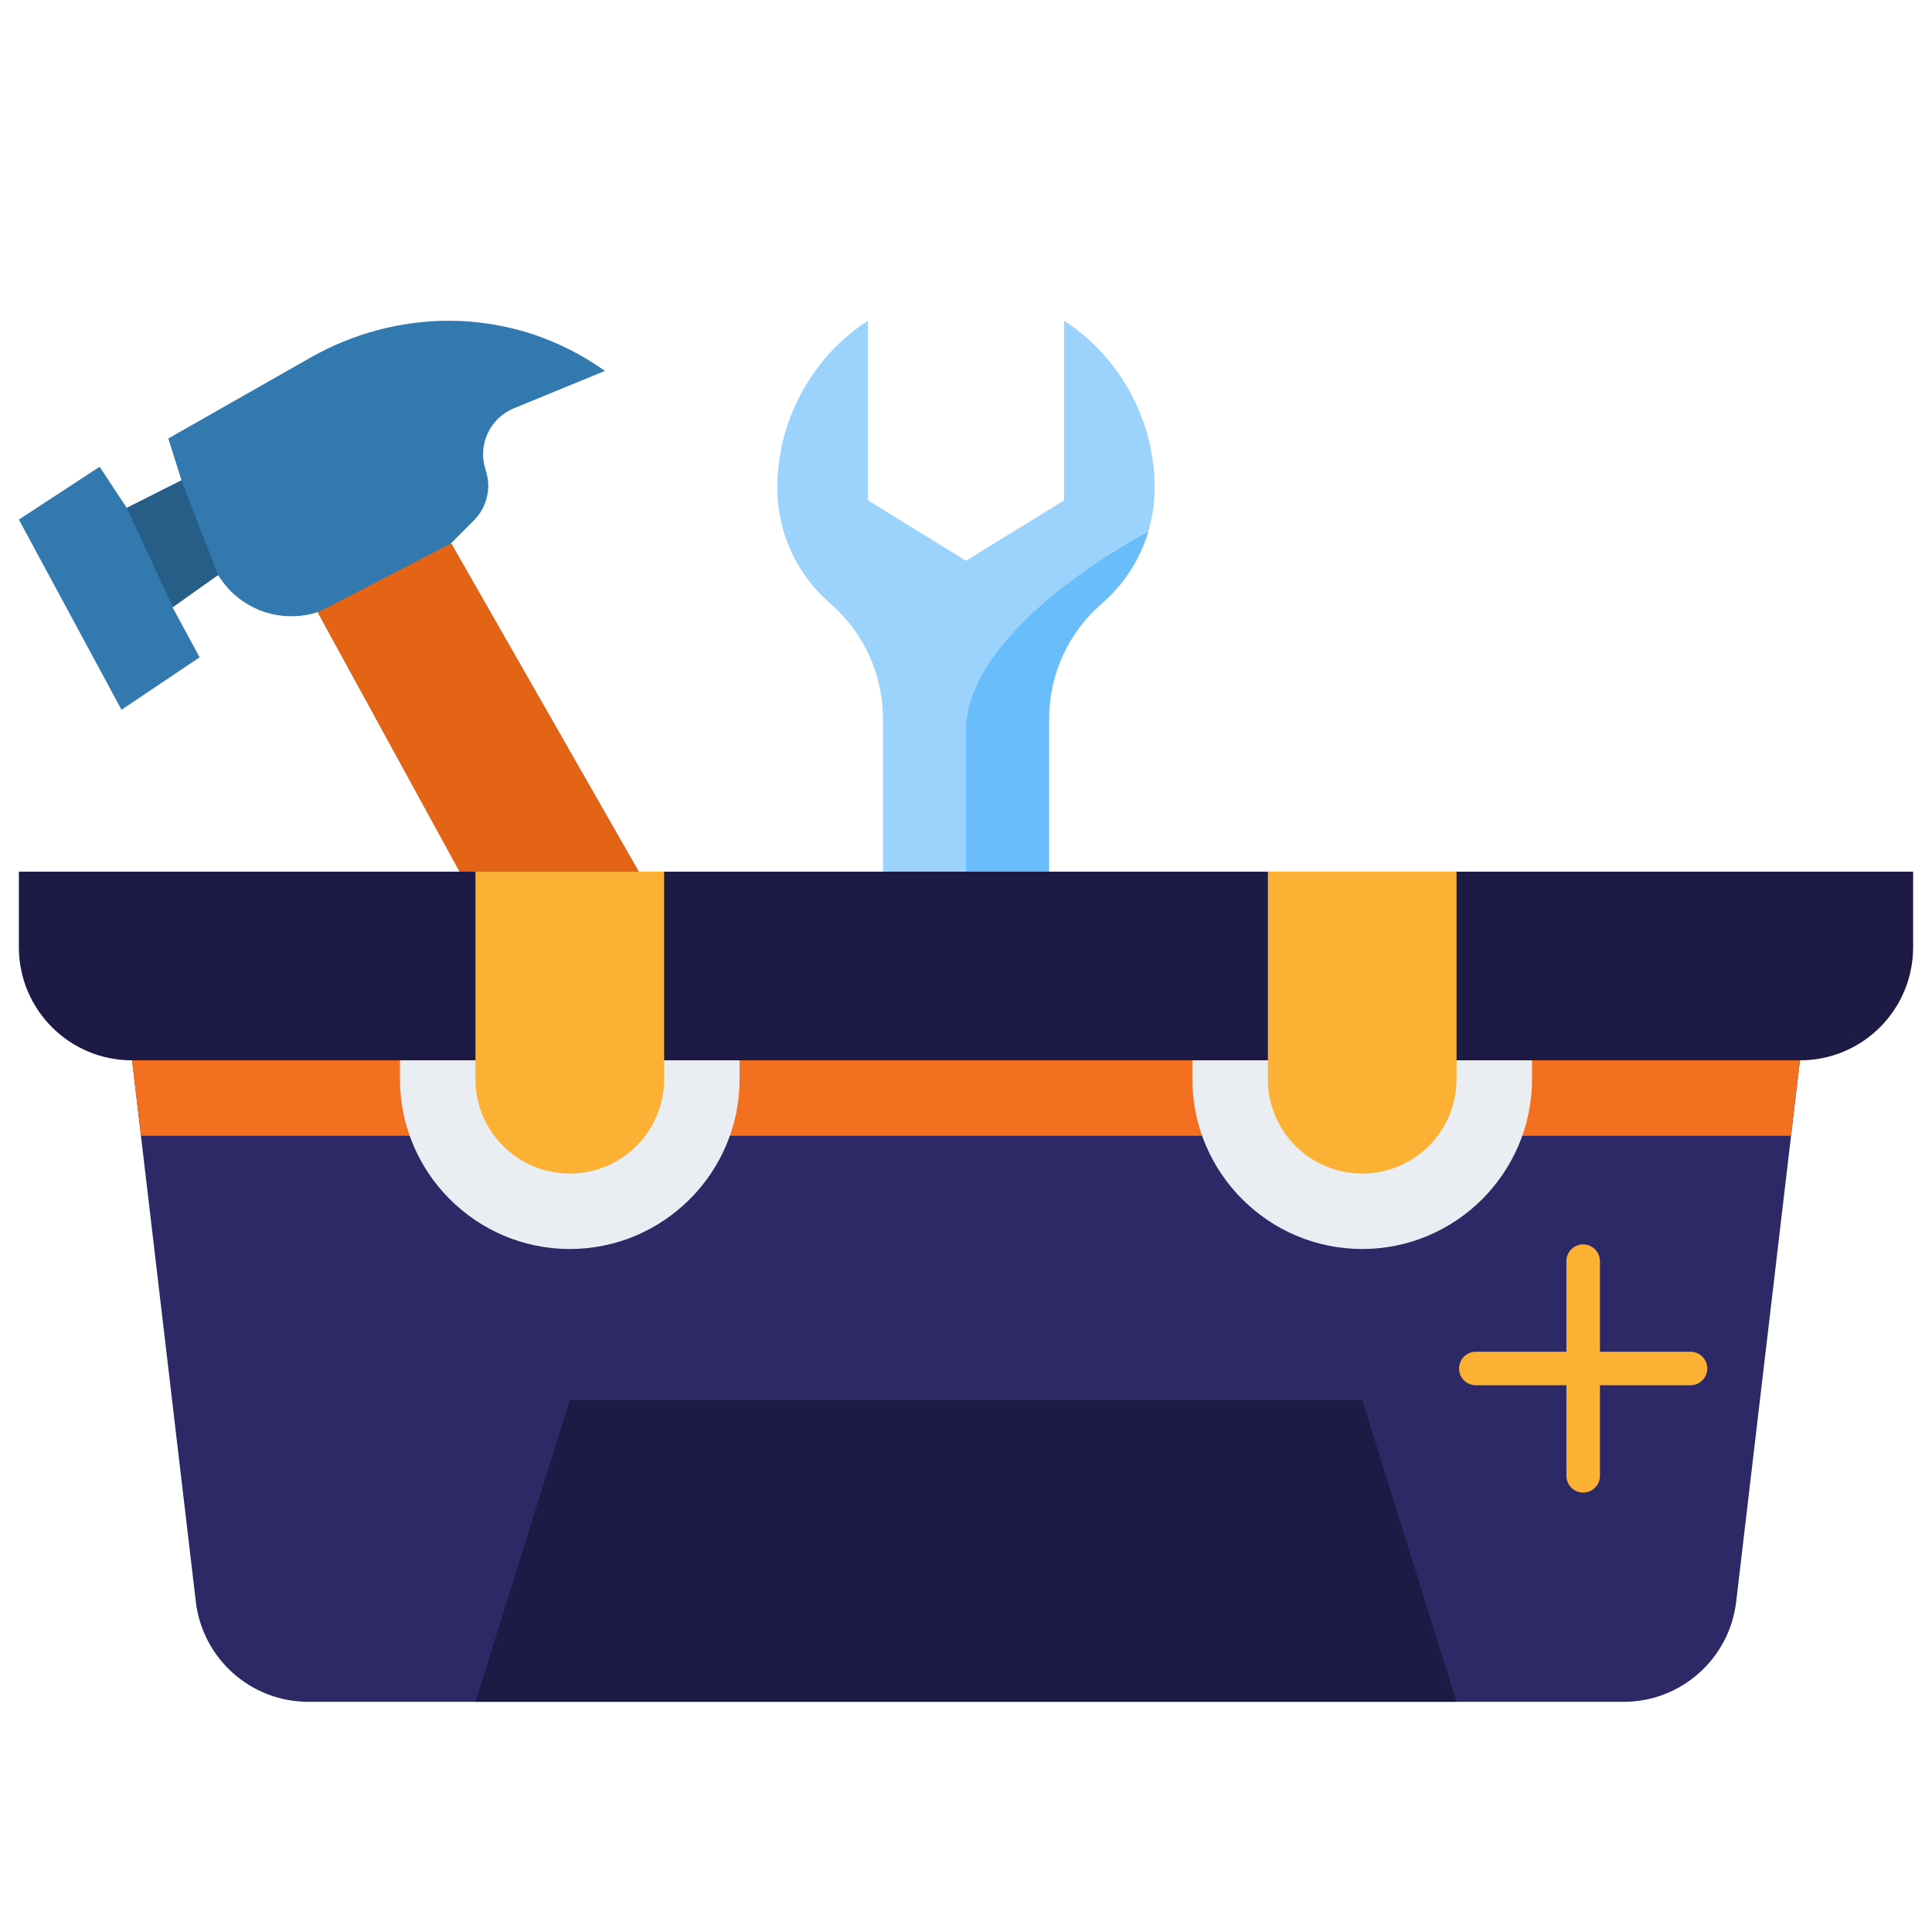
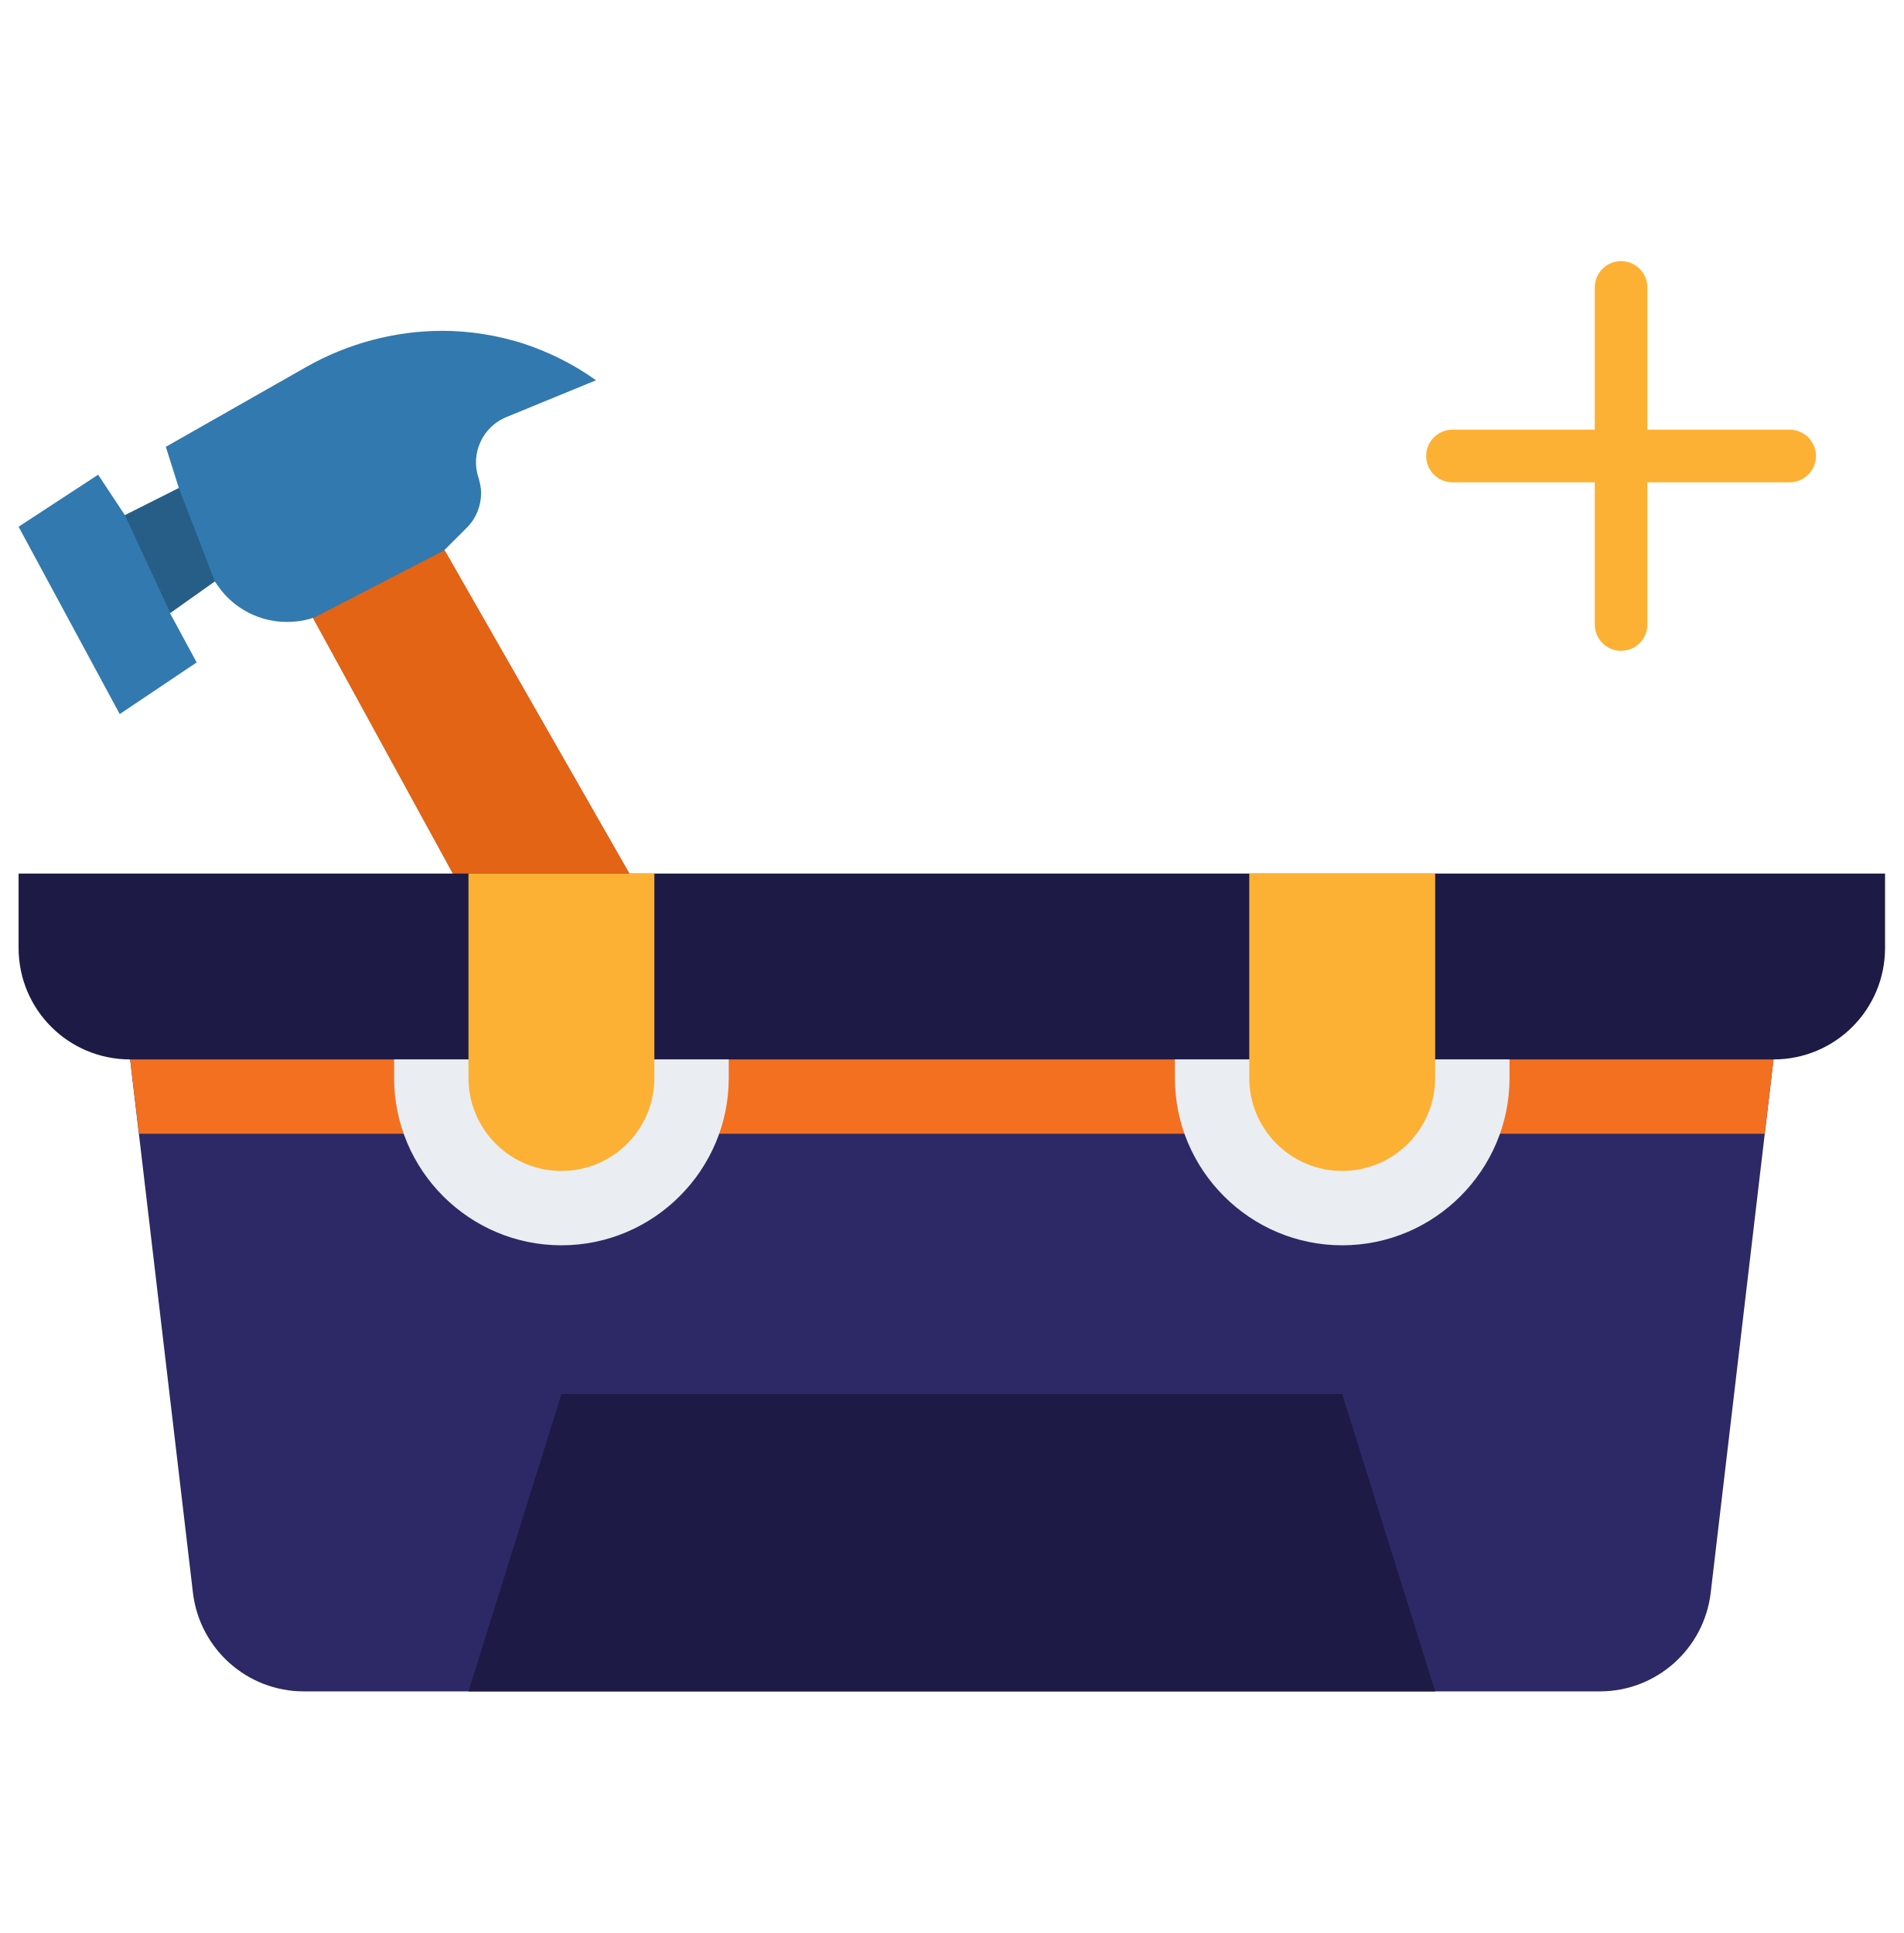
- <svg xmlns="http://www.w3.org/2000/svg" width="64" height="64" viewBox="0 0 64 64" fill="none">
-   <path d="M22.875 31.875V37.875H16.875V31.875L10.525 20.275C10.238 20.375 9.938 20.413 9.637 20.413C8.738 20.413 7.862 19.975 7.325 19.2L7.213 19.038L5.713 20.113L6.612 21.775L4.025 23.512L0.625 17.212L3.3 15.463L4.2 16.825L6.013 15.912L5.575 14.525L10.3 11.838C11.688 11.05 13.275 10.625 14.875 10.625C15.8 10.625 16.712 10.775 17.587 11.05C18.462 11.338 19.288 11.75 20.038 12.287L17.025 13.525C16.225 13.85 15.812 14.75 16.087 15.562C16.137 15.738 16.175 15.912 16.175 16.075C16.175 16.5 16.012 16.925 15.7 17.238L14.938 18L22.875 31.875Z" fill="#3279AF" />
-   <path d="M38.25 16.163C38.25 17.625 37.612 19.025 36.5 19.988C35.388 20.95 34.75 22.337 34.75 23.812V35H29.25V23.812C29.25 22.35 28.613 20.95 27.5 19.988C26.387 19.025 25.75 17.637 25.75 16.163C25.75 13.988 26.825 11.95 28.613 10.713L28.75 10.625V16.575L32 18.575L35.25 16.575V10.625L35.388 10.713C37.175 11.95 38.25 13.988 38.25 16.163Z" fill="#9CD3FC" />
-   <path d="M34.75 23.812C34.75 22.35 35.388 20.95 36.5 19.988C37.237 19.35 37.763 18.525 38.038 17.613C38.038 17.613 32 20.738 32 24.2C32 27.663 32 31.875 32 31.875H34.75V23.812Z" fill="#69BDFB" />
-   <path d="M22.875 31.875H16.863L10.525 20.288L14.95 18L22.875 31.875Z" fill="#E36415" />
-   <path d="M4.2 16.825L5.725 20.113L7.225 19.05L6.012 15.912L4.2 16.825Z" fill="#275E87" />
-   <path d="M53.788 56.375H10.213C8.312 56.375 6.713 54.95 6.487 53.062L4.375 35.125H59.625L57.513 53.062C57.288 54.95 55.688 56.375 53.788 56.375Z" fill="#2D2966" />
-   <path fill-rule="evenodd" clip-rule="evenodd" d="M52.444 41.222C52.751 41.222 53 41.471 53 41.778V48.889C53 49.196 52.751 49.444 52.444 49.444C52.138 49.444 51.889 49.196 51.889 48.889V41.778C51.889 41.471 52.138 41.222 52.444 41.222Z" fill="#FCB134" />
-   <path fill-rule="evenodd" clip-rule="evenodd" d="M48.333 45.333C48.333 45.026 48.582 44.778 48.889 44.778H56C56.307 44.778 56.556 45.026 56.556 45.333C56.556 45.64 56.307 45.889 56 45.889H48.889C48.582 45.889 48.333 45.64 48.333 45.333Z" fill="#FCB134" />
-   <path d="M59.325 37.625H4.675L4.375 35.125V32H59.625V35.15L59.325 37.625Z" fill="#F37021" />
-   <path d="M0.625 28.875H63.375V31.375C63.375 33.45 61.7 35.125 59.625 35.125H4.375C2.3 35.125 0.625 33.45 0.625 31.375V28.875Z" fill="#1D1B45" />
-   <path d="M13.25 35.125V35.75C13.25 38.85 15.775 41.375 18.875 41.375C21.975 41.375 24.5 38.85 24.5 35.75V35.125H13.25ZM39.5 35.125V35.75C39.5 38.85 42.025 41.375 45.125 41.375C48.225 41.375 50.75 38.85 50.75 35.75V35.125H39.5Z" fill="#EAEEF2" />
-   <path d="M22 28.875H15.75V35.75C15.75 37.475 17.15 38.875 18.875 38.875C20.6 38.875 22 37.475 22 35.75V28.875ZM42 28.875H48.25V35.75C48.25 37.475 46.85 38.875 45.125 38.875C43.4 38.875 42 37.475 42 35.75V28.875Z" fill="#FCB134" />
-   <path d="M45.125 46.375H18.875L15.75 56.375H48.25L45.125 46.375Z" fill="#1D1B45" />
+ <svg xmlns="http://www.w3.org/2000/svg" width="64" height="65" viewBox="0 0 64 65" fill="none">
+   <path d="M22.875 32.375V38.375H16.875V32.375L10.525 20.775C10.238 20.875 9.938 20.913 9.637 20.913C8.738 20.913 7.862 20.475 7.325 19.7L7.213 19.538L5.713 20.613L6.612 22.275L4.025 24.012L0.625 17.712L3.3 15.963L4.2 17.325L6.013 16.413L5.575 15.025L10.3 12.338C11.688 11.55 13.275 11.125 14.875 11.125C15.8 11.125 16.712 11.275 17.587 11.55C18.462 11.838 19.288 12.25 20.038 12.787L17.025 14.025C16.225 14.35 15.812 15.25 16.087 16.062C16.137 16.238 16.175 16.413 16.175 16.575C16.175 17 16.012 17.425 15.7 17.738L14.938 18.5L22.875 32.375Z" fill="#3279AF" />
+   <path d="M22.875 32.375H16.863L10.525 20.788L14.95 18.5L22.875 32.375Z" fill="#E36415" />
+   <path d="M4.2 17.325L5.725 20.613L7.225 19.55L6.013 16.413L4.2 17.325Z" fill="#275E87" />
+   <path d="M53.788 56.875H10.213C8.312 56.875 6.713 55.45 6.487 53.562L4.375 35.625H59.625L57.513 53.562C57.288 55.45 55.688 56.875 53.788 56.875Z" fill="#2D2966" />
+   <path fill-rule="evenodd" clip-rule="evenodd" d="M54.5 8.781C54.989 8.781 55.385 9.178 55.385 9.667V21C55.385 21.489 54.989 21.885 54.5 21.885C54.011 21.885 53.615 21.489 53.615 21V9.667C53.615 9.178 54.011 8.781 54.5 8.781Z" fill="#FCB134" />
+   <path fill-rule="evenodd" clip-rule="evenodd" d="M47.948 15.333C47.948 14.844 48.344 14.448 48.833 14.448H60.167C60.656 14.448 61.052 14.844 61.052 15.333C61.052 15.822 60.656 16.219 60.167 16.219H48.833C48.344 16.219 47.948 15.822 47.948 15.333Z" fill="#FCB134" />
+   <path d="M59.325 38.125H4.675L4.375 35.625V32.5H59.625V35.65L59.325 38.125Z" fill="#F37021" />
+   <path d="M0.625 29.375H63.375V31.875C63.375 33.95 61.7 35.625 59.625 35.625H4.375C2.3 35.625 0.625 33.95 0.625 31.875V29.375Z" fill="#1D1B45" />
+   <path d="M13.25 35.625V36.25C13.25 39.35 15.775 41.875 18.875 41.875C21.975 41.875 24.5 39.35 24.5 36.25V35.625H13.25ZM39.5 35.625V36.25C39.5 39.35 42.025 41.875 45.125 41.875C48.225 41.875 50.75 39.35 50.75 36.25V35.625H39.5Z" fill="#EAEEF2" />
+   <path d="M22 29.375H15.75V36.25C15.75 37.975 17.15 39.375 18.875 39.375C20.6 39.375 22 37.975 22 36.25V29.375ZM42 29.375H48.25V36.25C48.25 37.975 46.85 39.375 45.125 39.375C43.4 39.375 42 37.975 42 36.25V29.375Z" fill="#FCB134" />
+   <path d="M45.125 46.875H18.875L15.75 56.875H48.25L45.125 46.875Z" fill="#1D1B45" />
</svg>
